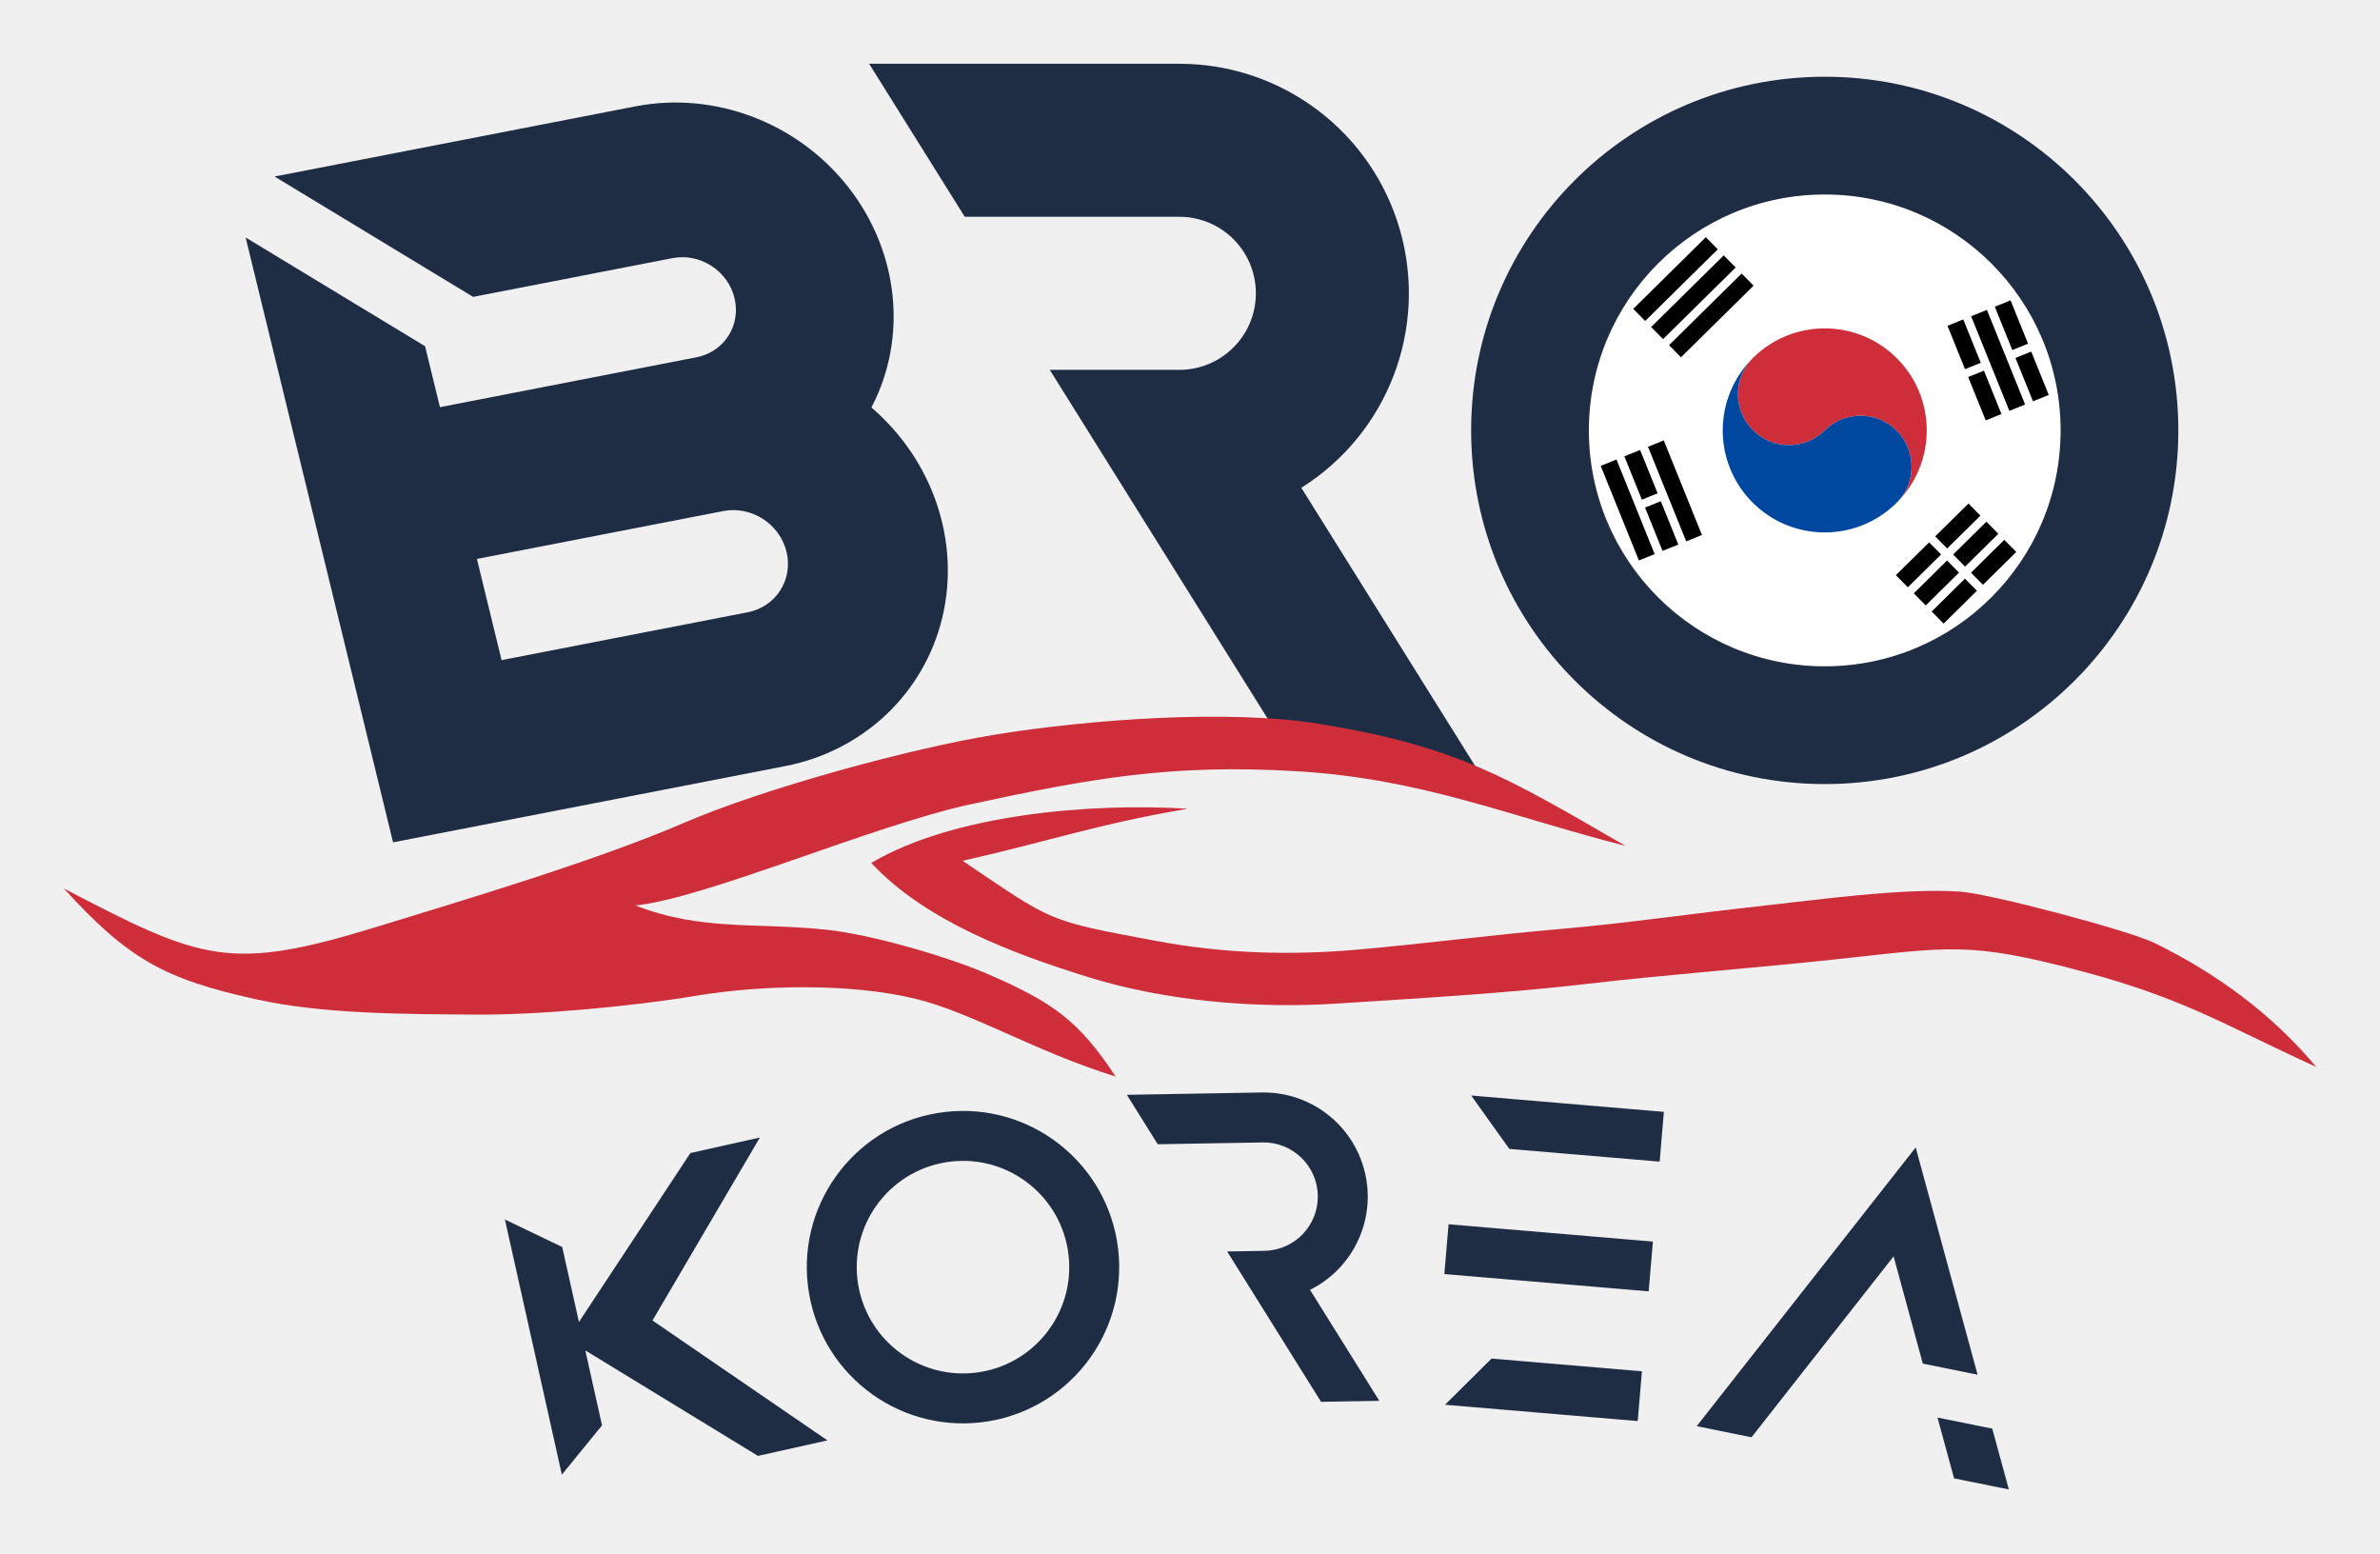
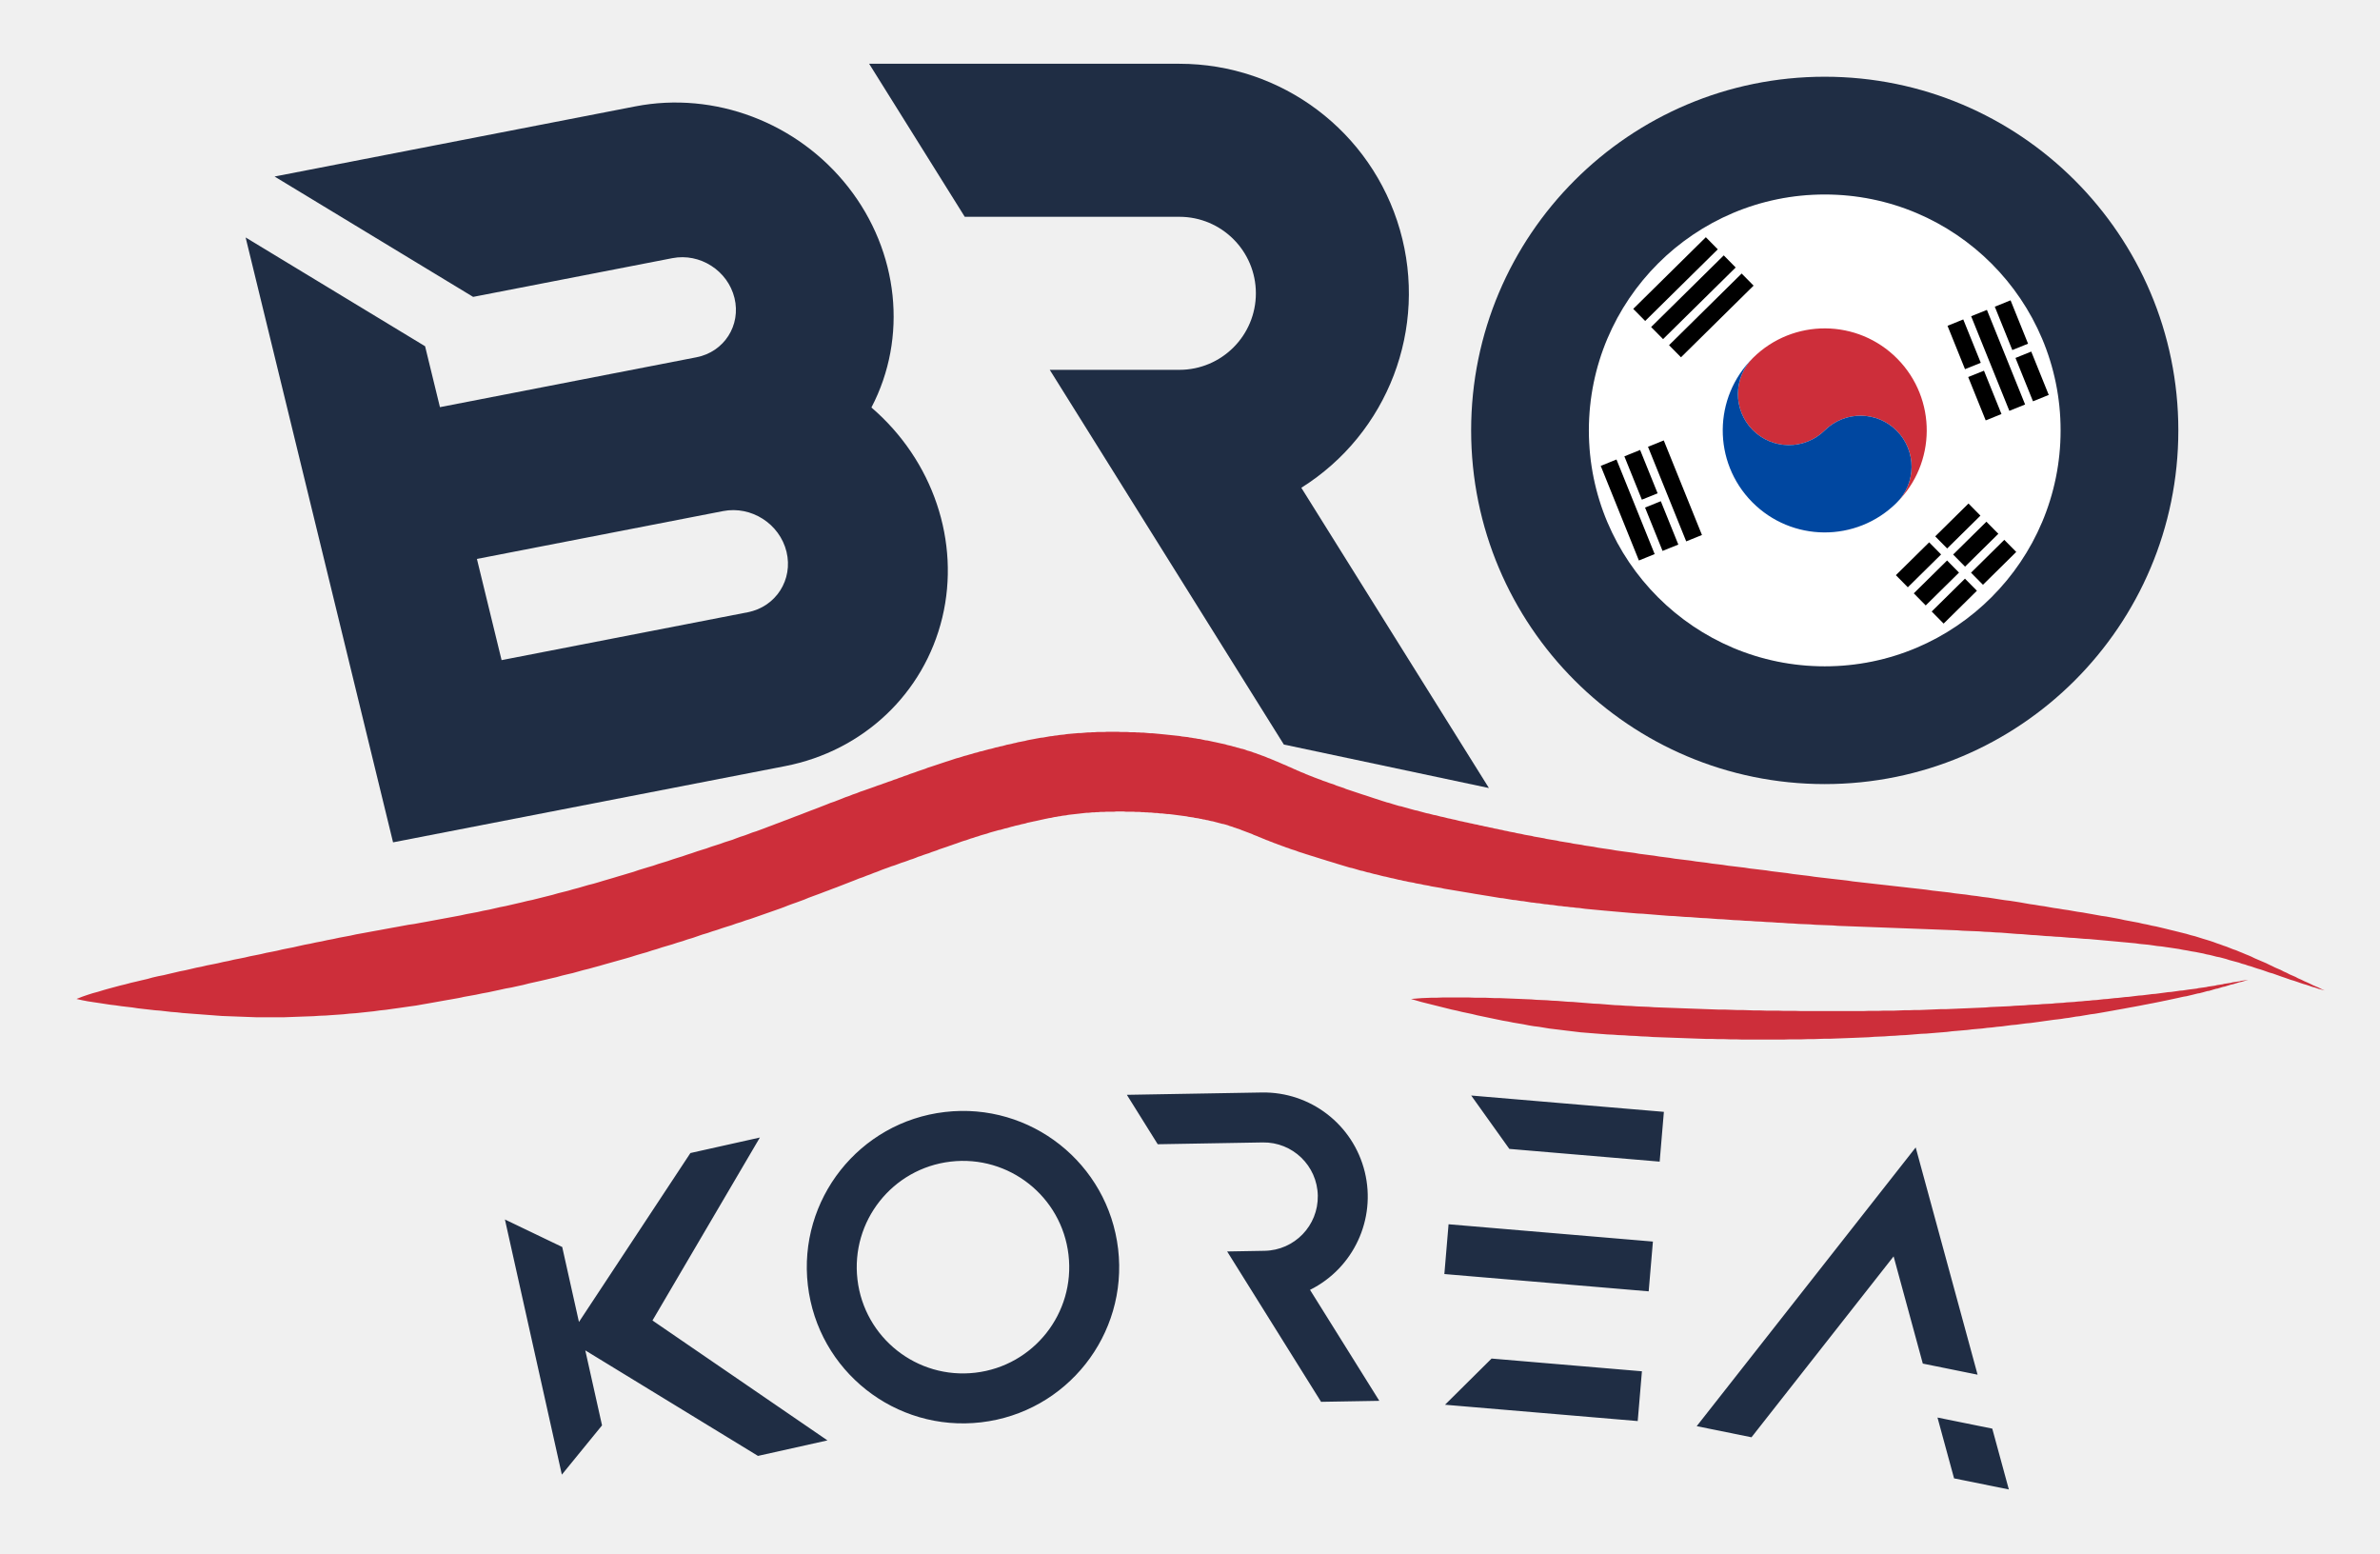
<svg xmlns="http://www.w3.org/2000/svg" viewBox="0 0 1120 730.77" width="1120" height="730.77">
  <path fill="#1F2D44" fill-rule="evenodd" d="M129.21,83.05L298.99,50.05C336.25,42.81 375.34,57.62 399.18,88.03C423.02,118.43 427.27,158.89 410.08,191.72C439.1,216.64 452.01,254.89 443.43,290.58C434.84,326.27 406.25,353.3 369.51,360.44L184.97,396.31L115.59,111.72L200.04,162.9L207.03,191.56L327.77,168.09C340.78,165.56 348.78,153.07 345.64,140.2C342.5,127.32 329.41,118.93 316.4,121.46L222.65,139.68ZM224.43,262.97L236.04,310.58L351.87,288.06C365.15,285.48 373.32,272.73 370.12,259.58C366.91,246.44 353.55,237.87 340.27,240.46Z" />
  <path fill="#1F2D44" d="M409.01,30L555,30C603.15,30 645.48,61.87 658.79,108.14C672.1,154.41 653.18,203.9 612.39,229.49L700.67,370.76L604.16,350.29L494,174L555,174C574.88,174 591,157.88 591,138C591,118.12 574.88,102 555,102L454,102Z" />
  <path fill="#FFFFFF" d="M969.7,202.5C969.7,263.8 920,313.5 858.7,313.5C797.4,313.5 747.7,263.8 747.7,202.5C747.7,141.2 797.4,91.5 858.7,91.5C920,91.5 969.7,141.2 969.7,202.5Z" />
  <path fill="#1F2D44" fill-rule="evenodd" d="M1025.1,202.5C1025.1,294.4 950.6,368.9 858.7,368.9C766.8,368.9 692.3,294.4 692.3,202.5C692.3,110.6 766.8,36.1 858.7,36.1C950.6,36.1 1025.1,110.6 1025.1,202.5ZM969.7,202.5C969.7,141.2 920,91.5 858.7,91.5C797.4,91.5 747.7,141.2 747.7,202.5C747.7,263.8 797.4,313.5 858.7,313.5C920,313.5 969.7,263.8 969.7,202.5Z" />
  <path fill="#CD2E3A" d="M858.7,202.5C849.26,211.81 834.07,211.71 824.76,202.27C815.45,192.83 815.55,177.64 824.99,168.33C843.86,149.71 874.25,149.92 892.87,168.79C911.49,187.66 911.28,218.05 892.41,236.67C901.85,227.36 901.95,212.17 892.64,202.73C883.33,193.29 868.14,193.19 858.7,202.5Z" />
  <path fill="#0047A0" d="M858.7,202.5C868.14,193.19 883.33,193.29 892.64,202.73C901.95,212.17 901.85,227.36 892.41,236.67C873.54,255.29 843.15,255.08 824.53,236.21C805.91,217.34 806.12,186.95 824.99,168.33C815.55,177.64 815.45,192.83 824.76,202.27C834.07,211.71 849.26,211.81 858.7,202.5Z" />
  <path fill="#000000" d="M802.75,111.61L808.37,117.3L774.2,151.01L768.58,145.32ZM811.18,120.15L816.79,125.85L782.62,159.55L777,153.86ZM819.6,128.69L825.22,134.39L791.05,168.1L785.43,162.4ZM916.48,153.29L923.89,150.29L932.13,170.69L924.71,173.69ZM926.21,177.39L933.63,174.4L941.87,194.8L934.45,197.79ZM927.6,148.79L935.02,145.8L952.99,190.3L945.58,193.3ZM938.73,144.3L946.15,141.3L954.38,161.7L946.97,164.7ZM948.46,168.41L955.88,165.41L964.12,185.81L956.7,188.81ZM753.28,219.19L760.7,216.19L778.67,260.7L771.25,263.7ZM764.41,214.7L771.82,211.7L780.06,232.1L772.64,235.09ZM774.14,238.8L781.56,235.81L789.8,256.21L782.38,259.2ZM775.53,210.2L782.95,207.21L800.92,251.71L793.51,254.71ZM926.35,236.9L931.97,242.6L916.31,258.05L910.69,252.35ZM907.84,255.16L913.46,260.86L897.8,276.31L892.18,270.61ZM934.78,245.45L940.4,251.14L924.73,266.59L919.12,260.9ZM916.27,263.7L921.89,269.4L906.22,284.85L900.61,279.15ZM943.2,253.99L948.82,259.68L933.16,275.13L927.54,269.44ZM924.69,272.25L930.31,277.94L914.65,293.39L909.03,287.7Z" />
  <path fill="#1F2D44" d="M237.61,573.75L264.57,586.69L283.31,670.62L264.4,693.8ZM324.9,542.49L357.59,535.19L307.05,621.27L389.39,677.69L356.69,684.98L270.69,632.44L269.39,626.61ZM526.18,587.66C530.88,627.98 502.02,664.48 461.7,669.18C421.38,673.89 384.88,645.02 380.17,604.71C375.46,564.39 404.33,527.88 444.65,523.18C484.97,518.47 521.47,547.34 526.18,587.66ZM502.83,590.38C499.63,562.95 474.8,543.32 447.37,546.52C419.95,549.72 400.31,574.55 403.51,601.98C406.71,629.41 431.54,649.05 458.97,645.84C486.4,642.64 506.04,617.81 502.83,590.38ZM530.29,515.1L593.8,514C616.7,513.61 636.81,529.12 642.25,551.37C647.68,573.61 636.98,596.66 616.48,606.86L649.09,659.07L621.68,659.54L577.49,588.8L595.09,588.49C609.17,588.25 620.39,576.64 620.14,562.55C619.9,548.47 608.29,537.26 594.21,537.5L544.81,538.35ZM692.33,515.43L783,523.11L781.02,546.53L710.27,540.54ZM681.68,576L777.84,584.14L775.85,607.56L679.7,599.42ZM701.92,639.18L772.67,645.17L770.69,668.59L680.01,660.91ZM901.5,539.85L930.63,646.77L904.85,641.55L891.11,591.11L824.23,676.22L798.45,670.99ZM911.76,666.93L937.54,672.15L945.34,700.77L919.56,695.55Z" />
-   <path fill="#CD2E3A" d="M30,418C60.4,451.28 77.17,460.53 120.22,470.09C152.38,477.24 190.31,477.06 223.45,477.36C253.09,477.63 297.84,473.45 327.26,468.53C358.45,463.32 400.3,462.46 431.06,469.98C457.47,476.43 487.2,494.76 525,506.5C507.68,480.21 495.47,471.6 465.31,458.48C445.73,449.96 409.99,439.66 388.97,437.43C355.61,433.88 330.25,438.16 299,426C331.61,422.8 410.93,388.31 456.44,378.48C513.4,366.17 551.42,359.31 610.38,362.87C669.38,366.42 709.16,383.69 765,398C709.82,366.18 686.17,351.18 620.99,340.59C577.82,333.57 512.43,338.54 468.94,345.53C428.28,352.06 359.24,371 321.79,387.17C281.36,404.62 219.96,422.98 177.16,436.11C107.66,457.43 94.94,451.81 30,418Z" />
-   <path fill="#CD2E3A" d="M410,406C435.45,433.34 476.78,448.79 512.56,459.85C548.75,471.04 591.18,474.62 628.85,472.18C667.64,469.67 707.76,467.42 746.26,462.96C784.81,458.48 824.77,455.54 863.31,451.41C917.22,445.64 926.24,442.72 979.57,456.93C1027.98,469.83 1046.17,481.94 1090,502C1068.9,476.79 1043.03,457.98 1014.01,443.72C1001.76,437.7 936.07,420.35 922.28,419.48C895.01,417.74 855.57,423.32 827.85,426.36C796.73,429.77 764.37,434.5 733.28,437.17C702.34,439.82 669.9,444.07 638.36,446.82C606.17,449.62 575.45,448.56 543.7,442.63C492.18,433.01 495.82,433.89 453,405C492.78,396.02 517.49,387.45 559,380.5C513.55,377.66 448.79,383.04 410,406Z" />
+   <path fill="#CD2E3A" d="M36.0,470.0 L38.7,470.6 L41.3,471.1 L43.9,471.5 L46.6,471.9 L49.2,472.3 L51.8,472.7 L54.4,473.0 L57.1,473.4 L59.7,473.7 L62.3,474.0 L64.9,474.4 L67.5,474.7 L70.2,475.0 L72.8,475.3 L75.4,475.5 L78.0,475.8 L80.6,476.1 L83.3,476.3 L85.9,476.6 L88.5,476.8 L91.1,477.0 L93.8,477.2 L96.4,477.4 L99.1,477.6 L101.7,477.8 L104.4,478.0 L107.0,478.1 L109.7,478.2 L112.3,478.3 L115.0,478.4 L117.7,478.5 L120.4,478.6 L123.1,478.6 L125.8,478.6 L128.5,478.6 L131.2,478.6 L133.9,478.6 L136.6,478.5 L139.3,478.4 L142.0,478.3 L144.8,478.2 L147.6,478.1 L150.4,477.9 L153.2,477.8 L156.0,477.6 L158.9,477.4 L161.7,477.2 L164.5,476.9 L167.4,476.7 L170.2,476.4 L173.0,476.1 L175.9,475.8 L178.7,475.4 L181.6,475.1 L184.4,474.7 L187.3,474.3 L190.1,473.9 L192.9,473.5 L195.8,473.1 L198.6,472.6 L201.5,472.1 L204.3,471.6 L207.1,471.1 L209.9,470.6 L212.8,470.1 L215.6,469.6 L218.4,469.0 L221.2,468.5 L224.0,468.0 L226.8,467.4 L229.6,466.9 L232.4,466.3 L235.2,465.7 L237.9,465.1 L240.7,464.6 L243.4,464.0 L246.2,463.4 L248.9,462.7 L251.6,462.1 L254.3,461.5 L256.9,460.9 L259.4,460.3 L262.0,459.7 L264.5,459.0 L267.0,458.4 L269.6,457.8 L272.1,457.1 L274.6,456.4 L277.1,455.8 L279.6,455.1 L282.2,454.4 L284.6,453.7 L287.1,453.0 L289.6,452.3 L292.1,451.6 L294.6,450.9 L297.0,450.2 L299.5,449.4 L301.9,448.7 L304.4,448.0 L306.8,447.2 L309.2,446.5 L311.6,445.7 L314.0,445.0 L316.4,444.3 L318.8,443.5 L321.2,442.8 L323.5,442.0 L325.9,441.3 L328.2,440.5 L330.5,439.7 L332.9,439.0 L335.2,438.2 L337.5,437.5 L339.8,436.7 L342.0,436.0 L344.3,435.3 L346.5,434.5 L348.8,433.8 L351.0,433.0 L353.0,432.4 L355.0,431.7 L357.0,431.0 L359.0,430.3 L361.0,429.6 L363.0,428.9 L365.0,428.2 L367.0,427.5 L368.9,426.8 L370.9,426.0 L372.8,425.3 L374.8,424.6 L376.7,423.9 L378.6,423.2 L380.5,422.4 L382.4,421.7 L384.3,421.0 L386.2,420.3 L388.0,419.6 L389.9,418.9 L391.7,418.2 L393.6,417.5 L395.4,416.8 L397.2,416.1 L399.0,415.4 L400.8,414.7 L402.6,414.0 L404.3,413.3 L406.1,412.7 L407.8,412.0 L409.5,411.4 L411.2,410.7 L412.9,410.1 L414.6,409.4 L416.2,408.8 L417.9,408.2 L419.5,407.6 L421.1,407.1 L422.7,406.5 L424.3,405.9 L425.6,405.5 L427.0,405.0 L428.3,404.5 L429.6,404.1 L430.9,403.6 L432.1,403.1 L433.4,402.7 L434.7,402.2 L435.9,401.8 L437.2,401.4 L438.4,400.9 L439.6,400.5 L440.8,400.1 L442.0,399.6 L443.2,399.2 L444.4,398.8 L445.6,398.4 L446.7,398.0 L447.9,397.6 L449.0,397.2 L450.2,396.8 L451.3,396.4 L452.4,396.0 L453.6,395.6 L454.7,395.3 L455.8,394.9 L456.9,394.5 L458.0,394.2 L459.1,393.8 L460.2,393.5 L461.3,393.1 L462.3,392.8 L463.4,392.5 L464.5,392.2 L465.6,391.8 L466.6,391.5 L467.7,391.2 L468.8,390.9 L469.8,390.6 L470.9,390.4 L471.9,390.1 L472.9,389.8 L473.9,389.6 L474.9,389.3 L475.9,389.0 L476.8,388.8 L477.8,388.5 L478.8,388.3 L479.7,388.1 L480.7,387.8 L481.7,387.6 L482.6,387.4 L483.5,387.1 L484.5,386.9 L485.4,386.7 L486.3,386.5 L487.3,386.3 L488.2,386.1 L489.1,385.9 L490.0,385.7 L490.9,385.5 L491.8,385.3 L492.8,385.1 L493.7,384.9 L494.6,384.8 L495.4,384.6 L496.3,384.4 L497.2,384.3 L498.1,384.1 L499.0,384.0 L499.9,383.8 L500.8,383.7 L501.7,383.6 L502.6,383.4 L503.4,383.3 L504.3,383.2 L505.2,383.1 L506.1,383.0 L507.0,382.9 L507.9,382.8 L508.7,382.7 L509.6,382.6 L510.5,382.5 L511.4,382.4 L512.3,382.4 L513.2,382.3 L514.1,382.2 L515.1,382.2 L516.0,382.1 L516.9,382.1 L517.8,382.0 L518.7,382.0 L519.6,382.0 L520.6,381.9 L521.5,381.9 L522.4,381.9 L523.3,381.9 L524.3,381.9 L525.2,381.8 L526.1,381.8 L527.1,381.8 L528.0,381.8 L528.9,381.8 L529.8,381.9 L530.8,381.9 L531.7,381.9 L532.6,381.9 L533.5,381.9 L534.4,382.0 L535.4,382.0 L536.3,382.0 L537.2,382.1 L538.1,382.1 L539.0,382.2 L539.9,382.2 L540.8,382.3 L541.7,382.3 L542.6,382.4 L543.5,382.5 L544.4,382.5 L545.2,382.6 L546.0,382.7 L546.8,382.7 L547.6,382.8 L548.4,382.9 L549.2,383.0 L550.0,383.0 L550.8,383.1 L551.6,383.2 L552.4,383.3 L553.2,383.4 L553.9,383.5 L554.7,383.6 L555.5,383.7 L556.2,383.8 L557.0,383.9 L557.8,384.0 L558.5,384.1 L559.3,384.3 L560.1,384.4 L560.8,384.5 L561.6,384.6 L562.3,384.8 L563.1,384.9 L563.9,385.0 L564.6,385.2 L565.4,385.3 L566.1,385.5 L566.9,385.6 L567.6,385.8 L568.4,385.9 L569.1,386.1 L569.9,386.3 L570.6,386.4 L571.4,386.6 L572.1,386.8 L572.9,387.0 L573.6,387.2 L574.4,387.4 L575.1,387.6 L575.8,387.7 L576.5,387.9 L577.2,388.1 L577.9,388.3 L578.6,388.6 L579.3,388.8 L580.0,389.0 L580.7,389.3 L581.4,389.5 L582.2,389.8 L582.9,390.0 L583.7,390.3 L584.4,390.6 L585.2,390.9 L586.0,391.2 L586.8,391.5 L587.6,391.8 L588.4,392.1 L589.2,392.4 L590.0,392.8 L590.8,393.1 L591.6,393.4 L592.5,393.8 L593.3,394.1 L594.2,394.5 L595.0,394.8 L595.9,395.2 L596.8,395.5 L597.7,395.9 L598.6,396.2 L599.5,396.6 L600.4,396.9 L601.4,397.3 L602.3,397.6 L603.3,398.0 L604.2,398.3 L605.2,398.7 L606.2,399.0 L607.2,399.4 L608.1,399.7 L609.1,400.0 L610.0,400.3 L611.0,400.7 L611.9,401.0 L612.9,401.3 L613.8,401.6 L614.7,401.9 L615.7,402.2 L616.6,402.5 L617.6,402.8 L618.6,403.1 L619.5,403.4 L620.5,403.7 L621.4,404.0 L622.4,404.3 L623.4,404.6 L624.3,404.9 L625.3,405.2 L626.3,405.5 L627.3,405.8 L628.3,406.1 L629.2,406.4 L630.2,406.7 L631.2,407.0 L632.2,407.3 L633.2,407.6 L634.2,407.9 L635.2,408.2 L636.2,408.4 L637.3,408.7 L638.3,409.0 L639.3,409.3 L640.3,409.6 L641.4,409.8 L642.4,410.1 L643.4,410.4 L644.5,410.6 L645.5,410.9 L646.6,411.2 L647.6,411.4 L648.8,411.7 L649.9,412.0 L651.1,412.3 L652.2,412.5 L653.4,412.8 L654.6,413.1 L655.7,413.3 L656.9,413.6 L658.1,413.9 L659.3,414.1 L660.4,414.4 L661.6,414.6 L662.8,414.9 L664.0,415.1 L665.2,415.3 L666.3,415.6 L667.5,415.8 L668.7,416.0 L669.9,416.3 L671.1,416.5 L672.3,416.7 L673.5,417.0 L674.7,417.2 L675.9,417.4 L677.1,417.6 L678.3,417.8 L679.5,418.1 L680.7,418.3 L681.9,418.5 L683.1,418.7 L684.3,418.9 L685.5,419.1 L686.7,419.3 L687.9,419.5 L689.1,419.7 L690.3,419.9 L691.5,420.1 L692.7,420.3 L693.8,420.5 L695.0,420.7 L696.3,420.9 L697.5,421.1 L698.7,421.3 L700.0,421.5 L701.2,421.7 L702.4,421.9 L703.6,422.1 L704.8,422.3 L706.0,422.5 L707.2,422.6 L708.4,422.8 L709.6,423.0 L710.8,423.2 L712.0,423.4 L713.3,423.5 L714.5,423.7 L715.7,423.9 L716.9,424.0 L718.1,424.2 L719.4,424.4 L720.6,424.6 L721.8,424.7 L723.1,424.9 L724.4,425.0 L725.6,425.2 L726.9,425.4 L728.2,425.5 L729.5,425.7 L730.8,425.8 L732.1,426.0 L733.4,426.2 L734.8,426.3 L736.1,426.5 L737.5,426.6 L738.9,426.8 L740.3,426.9 L741.7,427.1 L743.2,427.2 L744.6,427.4 L746.1,427.6 L748.2,427.8 L750.3,428.0 L752.5,428.2 L754.6,428.4 L756.9,428.6 L759.1,428.8 L761.4,429.0 L763.7,429.2 L766.0,429.4 L768.4,429.6 L770.7,429.8 L773.1,429.9 L775.5,430.1 L778.0,430.3 L780.4,430.5 L782.9,430.7 L785.4,430.9 L787.9,431.0 L790.4,431.2 L792.9,431.4 L795.5,431.5 L798.0,431.7 L800.6,431.9 L803.1,432.0 L805.7,432.2 L808.3,432.4 L810.8,432.5 L813.4,432.7 L816.0,432.9 L818.6,433.0 L821.1,433.2 L823.7,433.3 L826.2,433.5 L828.8,433.6 L831.3,433.8 L833.9,433.9 L836.4,434.1 L838.9,434.2 L841.4,434.4 L843.9,434.5 L846.5,434.7 L849.2,434.8 L851.8,434.9 L854.4,435.1 L857.1,435.2 L859.7,435.3 L862.4,435.4 L865.0,435.6 L867.7,435.7 L870.4,435.8 L873.1,435.9 L875.7,436.0 L878.4,436.1 L881.1,436.2 L883.8,436.3 L886.5,436.4 L889.1,436.5 L891.8,436.6 L894.5,436.7 L897.2,436.8 L899.9,436.9 L902.5,437.0 L905.2,437.1 L907.9,437.2 L910.5,437.3 L913.2,437.4 L915.8,437.5 L918.4,437.6 L921.0,437.7 L923.7,437.9 L926.3,438.0 L928.9,438.1 L931.4,438.2 L934.0,438.4 L936.6,438.5 L939.1,438.7 L941.6,438.8 L944.1,439.0 L946.6,439.2 L949.1,439.4 L951.4,439.5 L953.7,439.7 L956.0,439.9 L958.2,440.0 L960.5,440.2 L962.8,440.4 L965.0,440.5 L967.3,440.7 L969.6,440.8 L971.8,441.0 L974.1,441.2 L976.3,441.3 L978.5,441.5 L980.8,441.7 L983.0,441.8 L985.2,442.0 L987.4,442.2 L989.6,442.4 L991.8,442.6 L994.0,442.8 L996.2,443.0 L998.3,443.2 L1000.5,443.4 L1002.6,443.6 L1004.8,443.8 L1006.9,444.1 L1009.0,444.3 L1011.1,444.5 L1013.2,444.8 L1015.2,445.1 L1017.3,445.3 L1019.3,445.6 L1021.4,445.9 L1023.4,446.2 L1025.4,446.5 L1027.4,446.9 L1029.3,447.2 L1031.3,447.6 L1033.2,447.9 L1035.2,448.3 L1036.8,448.6 L1038.3,449.0 L1039.9,449.3 L1041.5,449.7 L1043.0,450.1 L1044.6,450.4 L1046.1,450.8 L1047.6,451.2 L1049.1,451.7 L1050.6,452.1 L1052.1,452.5 L1053.6,452.9 L1055.0,453.4 L1056.5,453.8 L1057.9,454.3 L1059.4,454.7 L1060.8,455.2 L1062.3,455.7 L1063.7,456.1 L1065.2,456.6 L1066.6,457.1 L1068.0,457.6 L1069.5,458.0 L1070.9,458.5 L1072.3,459.0 L1073.7,459.5 L1075.2,460.0 L1076.6,460.5 L1078.0,461.0 L1079.4,461.4 L1080.9,461.9 L1082.3,462.4 L1083.8,462.9 L1085.2,463.3 L1086.7,463.8 L1088.1,464.3 L1089.6,464.7 L1091.0,465.2 L1092.5,465.6 L1094.0,466.0 L1094.0,466.0 L1092.6,465.4 L1091.2,464.7 L1089.8,464.1 L1088.4,463.5 L1087.0,462.8 L1085.7,462.2 L1084.3,461.6 L1082.9,460.9 L1081.5,460.3 L1080.2,459.6 L1078.8,459.0 L1077.4,458.4 L1076.1,457.7 L1074.7,457.1 L1073.4,456.4 L1072.0,455.8 L1070.6,455.2 L1069.2,454.5 L1067.9,453.9 L1066.5,453.2 L1065.1,452.6 L1063.7,452.0 L1062.3,451.4 L1060.9,450.8 L1059.5,450.1 L1058.1,449.5 L1056.6,448.9 L1055.2,448.3 L1053.7,447.7 L1052.3,447.1 L1050.8,446.6 L1049.3,446.0 L1047.8,445.4 L1046.3,444.9 L1044.7,444.3 L1043.2,443.8 L1041.6,443.2 L1040.1,442.7 L1038.5,442.2 L1036.8,441.7 L1034.9,441.1 L1033.0,440.5 L1031.0,440.0 L1029.0,439.4 L1027.0,438.9 L1025.0,438.4 L1023.0,437.9 L1020.9,437.4 L1018.9,436.9 L1016.8,436.4 L1014.7,435.9 L1012.6,435.5 L1010.5,435.0 L1008.4,434.6 L1006.3,434.1 L1004.1,433.7 L1002.0,433.3 L999.8,432.9 L997.6,432.4 L995.5,432.0 L993.3,431.6 L991.1,431.2 L988.9,430.9 L986.7,430.5 L984.5,430.1 L982.2,429.7 L980.0,429.3 L977.8,429.0 L975.5,428.6 L973.3,428.2 L971.1,427.9 L968.8,427.5 L966.6,427.2 L964.3,426.8 L962.1,426.4 L959.9,426.1 L957.6,425.7 L955.4,425.4 L953.1,425.0 L950.9,424.6 L948.4,424.2 L945.8,423.8 L943.3,423.5 L940.7,423.1 L938.2,422.7 L935.6,422.3 L933.0,422.0 L930.4,421.6 L927.8,421.3 L925.2,420.9 L922.5,420.6 L919.9,420.3 L917.3,419.9 L914.6,419.6 L912.0,419.3 L909.3,419.0 L906.6,418.6 L904.0,418.3 L901.3,418.0 L898.6,417.7 L896.0,417.4 L893.3,417.1 L890.6,416.8 L888.0,416.5 L885.3,416.2 L882.6,415.9 L880.0,415.6 L877.3,415.3 L874.7,415.0 L872.0,414.7 L869.4,414.3 L866.8,414.0 L864.1,413.7 L861.5,413.4 L858.9,413.1 L856.3,412.8 L853.8,412.5 L851.2,412.1 L848.6,411.8 L846.1,411.5 L843.6,411.2 L841.1,410.8 L838.6,410.5 L836.1,410.2 L833.6,409.9 L831.1,409.5 L828.5,409.2 L826.0,408.9 L823.4,408.6 L820.9,408.2 L818.3,407.9 L815.8,407.6 L813.2,407.3 L810.7,406.9 L808.2,406.6 L805.6,406.3 L803.1,405.9 L800.6,405.6 L798.1,405.3 L795.6,404.9 L793.1,404.6 L790.6,404.3 L788.1,404.0 L785.7,403.6 L783.3,403.3 L780.9,403.0 L778.5,402.6 L776.1,402.3 L773.8,402.0 L771.4,401.7 L769.2,401.3 L766.9,401.0 L764.6,400.7 L762.4,400.4 L760.3,400.1 L758.1,399.7 L756.0,399.4 L753.9,399.1 L751.9,398.8 L749.9,398.4 L748.5,398.2 L747.1,398.0 L745.7,397.8 L744.3,397.5 L743.0,397.3 L741.6,397.1 L740.3,396.9 L739.0,396.6 L737.7,396.4 L736.4,396.2 L735.2,396.0 L733.9,395.8 L732.7,395.5 L731.5,395.3 L730.2,395.1 L729.0,394.9 L727.8,394.7 L726.6,394.4 L725.4,394.2 L724.3,394.0 L723.1,393.8 L721.9,393.6 L720.8,393.3 L719.6,393.1 L718.4,392.9 L717.3,392.7 L716.1,392.4 L715.0,392.2 L713.8,392.0 L712.7,391.7 L711.5,391.5 L710.4,391.3 L709.2,391.0 L708.0,390.8 L706.9,390.5 L705.7,390.3 L704.5,390.0 L703.3,389.8 L702.2,389.5 L701.0,389.3 L699.8,389.0 L698.6,388.8 L697.5,388.5 L696.3,388.3 L695.2,388.0 L694.0,387.8 L692.8,387.5 L691.7,387.3 L690.5,387.0 L689.4,386.8 L688.2,386.5 L687.1,386.3 L685.9,386.0 L684.8,385.7 L683.7,385.5 L682.5,385.2 L681.4,385.0 L680.3,384.7 L679.1,384.4 L678.0,384.2 L676.9,383.9 L675.8,383.6 L674.6,383.4 L673.5,383.1 L672.4,382.8 L671.3,382.6 L670.2,382.3 L669.1,382.0 L668.0,381.7 L667.0,381.4 L665.9,381.2 L664.8,380.9 L663.7,380.6 L662.7,380.3 L661.6,380.0 L660.5,379.7 L659.5,379.4 L658.4,379.2 L657.4,378.9 L656.4,378.6 L655.4,378.3 L654.5,378.0 L653.5,377.7 L652.6,377.5 L651.7,377.2 L650.7,376.9 L649.8,376.6 L648.9,376.3 L648.0,376.0 L647.0,375.7 L646.1,375.4 L645.2,375.1 L644.3,374.8 L643.4,374.5 L642.5,374.2 L641.5,373.9 L640.6,373.6 L639.7,373.3 L638.8,373.0 L637.9,372.7 L637.0,372.4 L636.1,372.1 L635.2,371.8 L634.3,371.5 L633.4,371.2 L632.5,370.8 L631.6,370.5 L630.7,370.2 L629.8,369.9 L628.9,369.6 L628.0,369.2 L627.1,368.9 L626.2,368.6 L625.3,368.3 L624.3,367.9 L623.4,367.6 L622.5,367.3 L621.6,366.9 L620.7,366.6 L619.9,366.3 L619.1,366.0 L618.3,365.7 L617.6,365.4 L616.8,365.1 L616.0,364.8 L615.3,364.5 L614.5,364.2 L613.7,363.8 L612.9,363.5 L612.1,363.2 L611.3,362.8 L610.5,362.5 L609.7,362.1 L608.9,361.8 L608.1,361.4 L607.2,361.0 L606.4,360.7 L605.6,360.3 L604.7,359.9 L603.9,359.6 L603.0,359.2 L602.1,358.8 L601.2,358.4 L600.4,358.1 L599.5,357.7 L598.5,357.3 L597.6,356.9 L596.7,356.6 L595.8,356.2 L594.8,355.8 L593.9,355.5 L592.9,355.1 L592.0,354.8 L591.0,354.4 L590.0,354.1 L589.0,353.7 L588.0,353.4 L586.9,353.1 L585.9,352.7 L584.9,352.4 L583.9,352.2 L583.0,351.9 L582.1,351.7 L581.2,351.4 L580.3,351.2 L579.3,350.9 L578.4,350.7 L577.5,350.5 L576.6,350.2 L575.7,350.0 L574.7,349.8 L573.8,349.6 L572.9,349.4 L572.0,349.2 L571.0,349.0 L570.1,348.8 L569.2,348.6 L568.3,348.4 L567.3,348.3 L566.4,348.1 L565.5,347.9 L564.6,347.7 L563.6,347.6 L562.7,347.4 L561.8,347.3 L560.8,347.1 L559.9,347.0 L559.0,346.8 L558.0,346.7 L557.1,346.6 L556.2,346.5 L555.2,346.3 L554.3,346.2 L553.3,346.1 L552.4,346.0 L551.4,345.9 L550.5,345.8 L549.5,345.7 L548.6,345.6 L547.6,345.5 L546.6,345.4 L545.6,345.3 L544.5,345.2 L543.5,345.1 L542.4,345.0 L541.4,345.0 L540.3,344.9 L539.2,344.8 L538.2,344.7 L537.1,344.7 L536.0,344.6 L535.0,344.6 L533.9,344.5 L532.8,344.5 L531.7,344.5 L530.6,344.4 L529.5,344.4 L528.5,344.4 L527.4,344.4 L526.3,344.3 L525.2,344.3 L524.1,344.3 L523.0,344.3 L521.9,344.3 L520.8,344.3 L519.7,344.4 L518.5,344.4 L517.4,344.4 L516.3,344.4 L515.2,344.5 L514.1,344.5 L513.0,344.6 L511.9,344.6 L510.8,344.7 L509.7,344.8 L508.6,344.9 L507.5,344.9 L506.4,345.0 L505.2,345.1 L504.1,345.2 L503.0,345.3 L501.9,345.4 L500.8,345.6 L499.7,345.7 L498.6,345.8 L497.5,346.0 L496.4,346.1 L495.3,346.3 L494.2,346.4 L493.1,346.6 L492.0,346.8 L490.9,347.0 L489.8,347.1 L488.7,347.3 L487.6,347.5 L486.6,347.7 L485.5,347.9 L484.4,348.1 L483.4,348.3 L482.3,348.6 L481.2,348.8 L480.2,349.0 L479.1,349.2 L478.0,349.5 L477.0,349.7 L475.9,350.0 L474.9,350.2 L473.8,350.4 L472.8,350.7 L471.7,351.0 L470.6,351.2 L469.6,351.5 L468.5,351.7 L467.5,352.0 L466.4,352.3 L465.4,352.5 L464.3,352.8 L463.2,353.1 L462.2,353.4 L461.1,353.6 L459.9,354.0 L458.6,354.3 L457.4,354.7 L456.2,355.0 L454.9,355.4 L453.7,355.7 L452.5,356.1 L451.2,356.5 L450.0,356.8 L448.8,357.2 L447.6,357.6 L446.4,358.0 L445.1,358.4 L443.9,358.8 L442.7,359.2 L441.5,359.6 L440.3,360.0 L439.1,360.4 L437.9,360.8 L436.6,361.2 L435.4,361.7 L434.2,362.1 L433.0,362.5 L431.8,362.9 L430.5,363.4 L429.3,363.8 L428.1,364.2 L426.9,364.7 L425.6,365.1 L424.4,365.6 L423.1,366.0 L421.9,366.5 L420.6,366.9 L419.4,367.4 L418.1,367.8 L416.8,368.3 L415.6,368.7 L414.3,369.2 L413.0,369.6 L411.7,370.1 L410.0,370.7 L408.3,371.3 L406.6,371.9 L404.8,372.5 L403.1,373.2 L401.3,373.8 L399.6,374.5 L397.8,375.1 L396.1,375.8 L394.3,376.5 L392.5,377.2 L390.7,377.8 L389.0,378.5 L387.2,379.2 L385.4,379.9 L383.6,380.6 L381.7,381.3 L379.9,382.0 L378.1,382.7 L376.3,383.4 L374.4,384.1 L372.6,384.8 L370.8,385.5 L368.9,386.2 L367.1,386.9 L365.2,387.6 L363.4,388.3 L361.5,389.0 L359.7,389.7 L357.8,390.4 L355.9,391.1 L354.0,391.7 L352.2,392.4 L350.3,393.1 L348.4,393.7 L346.5,394.4 L344.7,395.1 L342.8,395.7 L340.9,396.3 L339.0,397.0 L336.8,397.7 L334.6,398.4 L332.4,399.2 L330.1,399.9 L327.9,400.6 L325.6,401.4 L323.4,402.1 L321.1,402.9 L318.8,403.6 L316.6,404.3 L314.3,405.1 L312.0,405.8 L309.7,406.5 L307.4,407.3 L305.0,408.0 L302.7,408.7 L300.4,409.4 L298.1,410.2 L295.7,410.9 L293.4,411.6 L291.0,412.3 L288.7,413.0 L286.3,413.7 L283.9,414.4 L281.6,415.1 L279.2,415.8 L276.8,416.4 L274.4,417.1 L272.0,417.8 L269.7,418.4 L267.3,419.1 L264.9,419.7 L262.5,420.3 L260.1,421.0 L257.7,421.6 L255.3,422.2 L252.9,422.8 L250.5,423.4 L248.1,423.9 L245.7,424.5 L243.1,425.1 L240.5,425.7 L237.9,426.3 L235.3,426.8 L232.7,427.4 L230.1,428.0 L227.4,428.5 L224.8,429.1 L222.1,429.6 L219.4,430.1 L216.7,430.7 L214.0,431.2 L211.3,431.7 L208.6,432.2 L205.9,432.7 L203.2,433.2 L200.5,433.7 L197.7,434.2 L195.0,434.7 L192.2,435.1 L189.5,435.6 L186.8,436.1 L184.0,436.6 L181.3,437.1 L178.6,437.6 L175.8,438.1 L173.1,438.6 L170.4,439.1 L167.6,439.6 L164.9,440.2 L162.2,440.7 L159.5,441.2 L156.8,441.8 L154.1,442.3 L151.4,442.9 L148.7,443.4 L146.0,444.0 L143.3,444.5 L140.6,445.1 L138.0,445.7 L135.4,446.2 L132.9,446.7 L130.4,447.3 L127.9,447.8 L125.3,448.3 L122.8,448.9 L120.3,449.4 L117.7,449.9 L115.2,450.5 L112.7,451.0 L110.1,451.5 L107.6,452.1 L105.0,452.6 L102.5,453.2 L100.0,453.7 L97.4,454.2 L94.9,454.8 L92.3,455.3 L89.8,455.9 L87.2,456.5 L84.6,457.0 L82.1,457.6 L79.5,458.2 L77.0,458.8 L74.4,459.3 L71.8,459.9 L69.3,460.6 L66.7,461.2 L64.2,461.8 L61.6,462.4 L59.0,463.1 L56.5,463.7 L53.9,464.4 L51.3,465.1 L48.8,465.8 L46.2,466.6 L43.6,467.3 L41.1,468.1 L38.5,469.0 L36.0,470.0Z" />
+   <path fill="#CD2E3A" d="M664.0,470.0 L666.4,470.7 L668.8,471.4 L671.2,472.0 L673.6,472.6 L676.0,473.2 L678.4,473.8 L680.8,474.4 L683.2,475.0 L685.6,475.5 L688.0,476.1 L690.4,476.6 L692.8,477.1 L695.2,477.7 L697.6,478.2 L700.0,478.7 L702.4,479.2 L704.8,479.7 L707.2,480.2 L709.6,480.6 L712.0,481.1 L714.4,481.5 L716.8,481.9 L719.3,482.4 L721.7,482.8 L724.2,483.1 L726.6,483.5 L729.0,483.9 L731.5,484.2 L734.0,484.5 L736.4,484.8 L738.9,485.1 L741.4,485.4 L743.9,485.7 L746.4,485.9 L748.9,486.1 L751.4,486.3 L754.0,486.5 L756.5,486.7 L759.0,486.8 L761.6,487.0 L764.3,487.1 L767.0,487.3 L769.7,487.4 L772.4,487.6 L775.2,487.7 L777.9,487.9 L780.7,488.0 L783.4,488.1 L786.2,488.2 L789.0,488.3 L791.8,488.4 L794.6,488.5 L797.3,488.6 L800.2,488.7 L803.0,488.8 L805.8,488.8 L808.6,488.9 L811.4,488.9 L814.2,489.0 L817.0,489.0 L819.8,489.1 L822.6,489.1 L825.4,489.1 L828.2,489.1 L831.0,489.1 L833.8,489.1 L836.6,489.1 L839.4,489.1 L842.2,489.0 L845.0,489.0 L847.7,489.0 L850.5,488.9 L853.2,488.9 L856.0,488.8 L858.7,488.7 L861.4,488.7 L864.1,488.6 L866.8,488.5 L869.5,488.4 L872.1,488.3 L874.6,488.2 L877.1,488.1 L879.5,488.0 L882.0,487.8 L884.4,487.7 L886.9,487.6 L889.4,487.4 L891.8,487.3 L894.3,487.1 L896.7,487.0 L899.2,486.8 L901.6,486.6 L904.0,486.4 L906.5,486.3 L908.9,486.1 L911.3,485.9 L913.8,485.7 L916.2,485.5 L918.6,485.2 L921.0,485.0 L923.3,484.8 L925.7,484.6 L928.1,484.3 L930.4,484.1 L932.8,483.9 L935.1,483.6 L937.4,483.4 L939.8,483.1 L942.1,482.9 L944.3,482.6 L946.6,482.3 L948.9,482.1 L951.1,481.8 L953.4,481.5 L955.6,481.3 L957.8,481.0 L960.0,480.7 L962.1,480.4 L964.3,480.1 L966.4,479.8 L968.2,479.6 L969.9,479.4 L971.7,479.1 L973.4,478.9 L975.2,478.6 L976.9,478.3 L978.7,478.1 L980.4,477.8 L982.2,477.5 L983.9,477.2 L985.6,477.0 L987.4,476.7 L989.1,476.4 L990.8,476.1 L992.5,475.8 L994.2,475.5 L995.8,475.2 L997.5,474.9 L999.2,474.6 L1000.8,474.3 L1002.4,474.0 L1004.1,473.7 L1005.7,473.4 L1007.3,473.1 L1008.8,472.8 L1010.4,472.5 L1011.9,472.2 L1013.5,471.9 L1015.0,471.6 L1016.5,471.3 L1017.9,471.0 L1019.4,470.7 L1020.8,470.4 L1022.2,470.1 L1023.6,469.8 L1025.0,469.5 L1026.3,469.2 L1027.7,468.9 L1029.0,468.7 L1030.2,468.4 L1031.1,468.2 L1031.9,468.0 L1032.7,467.8 L1033.5,467.6 L1034.3,467.4 L1035.1,467.3 L1035.8,467.1 L1036.6,466.9 L1037.3,466.7 L1038.0,466.5 L1038.7,466.3 L1039.5,466.2 L1040.2,466.0 L1040.9,465.8 L1041.5,465.6 L1042.2,465.4 L1042.9,465.2 L1043.6,465.1 L1044.2,464.9 L1044.9,464.7 L1045.5,464.5 L1046.2,464.3 L1046.8,464.2 L1047.5,464.0 L1048.1,463.8 L1048.8,463.6 L1049.4,463.4 L1050.1,463.2 L1050.7,463.1 L1051.4,462.9 L1052.0,462.7 L1052.7,462.5 L1053.3,462.3 L1054.0,462.1 L1054.6,462.0 L1055.3,461.8 L1056.0,461.6 L1056.6,461.4 L1057.3,461.2 L1058.0,461.0 L1058.0,461.0 L1057.3,461.1 L1056.6,461.2 L1055.9,461.3 L1055.2,461.4 L1054.5,461.5 L1053.9,461.7 L1053.2,461.8 L1052.5,461.9 L1051.9,462.0 L1051.2,462.1 L1050.5,462.2 L1049.9,462.4 L1049.2,462.5 L1048.5,462.6 L1047.9,462.7 L1047.2,462.8 L1046.6,462.9 L1045.9,463.1 L1045.2,463.2 L1044.6,463.3 L1043.9,463.4 L1043.2,463.5 L1042.5,463.7 L1041.9,463.8 L1041.2,463.9 L1040.5,464.0 L1039.8,464.1 L1039.1,464.2 L1038.3,464.4 L1037.6,464.5 L1036.9,464.6 L1036.1,464.7 L1035.4,464.8 L1034.6,464.9 L1033.8,465.1 L1033.0,465.2 L1032.2,465.3 L1031.4,465.4 L1030.6,465.5 L1029.8,465.6 L1028.5,465.8 L1027.2,466.0 L1025.8,466.1 L1024.5,466.3 L1023.1,466.5 L1021.7,466.7 L1020.2,466.8 L1018.8,467.0 L1017.3,467.2 L1015.8,467.4 L1014.3,467.6 L1012.8,467.7 L1011.3,467.9 L1009.7,468.1 L1008.1,468.3 L1006.5,468.4 L1004.9,468.6 L1003.3,468.8 L1001.7,469.0 L1000.1,469.1 L998.4,469.3 L996.7,469.5 L995.1,469.6 L993.4,469.8 L991.7,470.0 L990.0,470.1 L988.3,470.3 L986.6,470.5 L984.8,470.6 L983.1,470.8 L981.4,470.9 L979.6,471.1 L977.9,471.2 L976.1,471.4 L974.4,471.5 L972.6,471.6 L970.9,471.8 L969.1,471.9 L967.4,472.0 L965.6,472.2 L963.5,472.3 L961.3,472.4 L959.2,472.6 L957.0,472.7 L954.8,472.8 L952.6,473.0 L950.3,473.1 L948.1,473.2 L945.8,473.4 L943.6,473.5 L941.3,473.6 L939.0,473.7 L936.7,473.8 L934.4,474.0 L932.1,474.1 L929.7,474.2 L927.4,474.3 L925.0,474.4 L922.6,474.5 L920.3,474.6 L917.9,474.7 L915.5,474.8 L913.1,474.8 L910.7,474.9 L908.3,475.0 L905.9,475.1 L903.5,475.2 L901.0,475.2 L898.6,475.3 L896.2,475.3 L893.8,475.4 L891.3,475.5 L888.9,475.5 L886.5,475.5 L884.0,475.6 L881.6,475.6 L879.2,475.6 L876.7,475.7 L874.3,475.7 L871.9,475.7 L869.2,475.7 L866.6,475.7 L863.9,475.7 L861.2,475.7 L858.5,475.7 L855.8,475.7 L853.1,475.7 L850.4,475.7 L847.7,475.7 L844.9,475.6 L842.2,475.6 L839.4,475.6 L836.7,475.5 L833.9,475.5 L831.2,475.5 L828.4,475.4 L825.6,475.4 L822.8,475.3 L820.0,475.2 L817.3,475.2 L814.5,475.1 L811.7,475.0 L808.9,475.0 L806.1,474.9 L803.3,474.8 L800.6,474.7 L797.8,474.6 L795.0,474.5 L792.3,474.4 L789.5,474.3 L786.8,474.2 L784.0,474.1 L781.3,474.0 L778.5,473.9 L775.8,473.7 L773.1,473.6 L770.4,473.5 L767.7,473.3 L765.1,473.2 L762.4,473.0 L759.9,472.9 L757.4,472.7 L755.0,472.5 L752.5,472.3 L750.0,472.2 L747.6,472.0 L745.1,471.8 L742.6,471.6 L740.2,471.4 L737.7,471.3 L735.3,471.1 L732.8,470.9 L730.4,470.8 L727.9,470.6 L725.5,470.5 L723.0,470.4 L720.6,470.2 L718.1,470.1 L715.7,470.0 L713.3,469.9 L710.8,469.8 L708.4,469.7 L705.9,469.6 L703.5,469.6 L701.0,469.5 L698.6,469.4 L696.1,469.4 L693.7,469.4 L691.2,469.3 L688.8,469.3 L686.3,469.3 L683.8,469.3 L681.4,469.3 L678.9,469.3 L676.4,469.4 L673.9,469.4 L671.5,469.5 L669.0,469.6 L666.5,469.8 L664.0,470.0Z" />
</svg>
